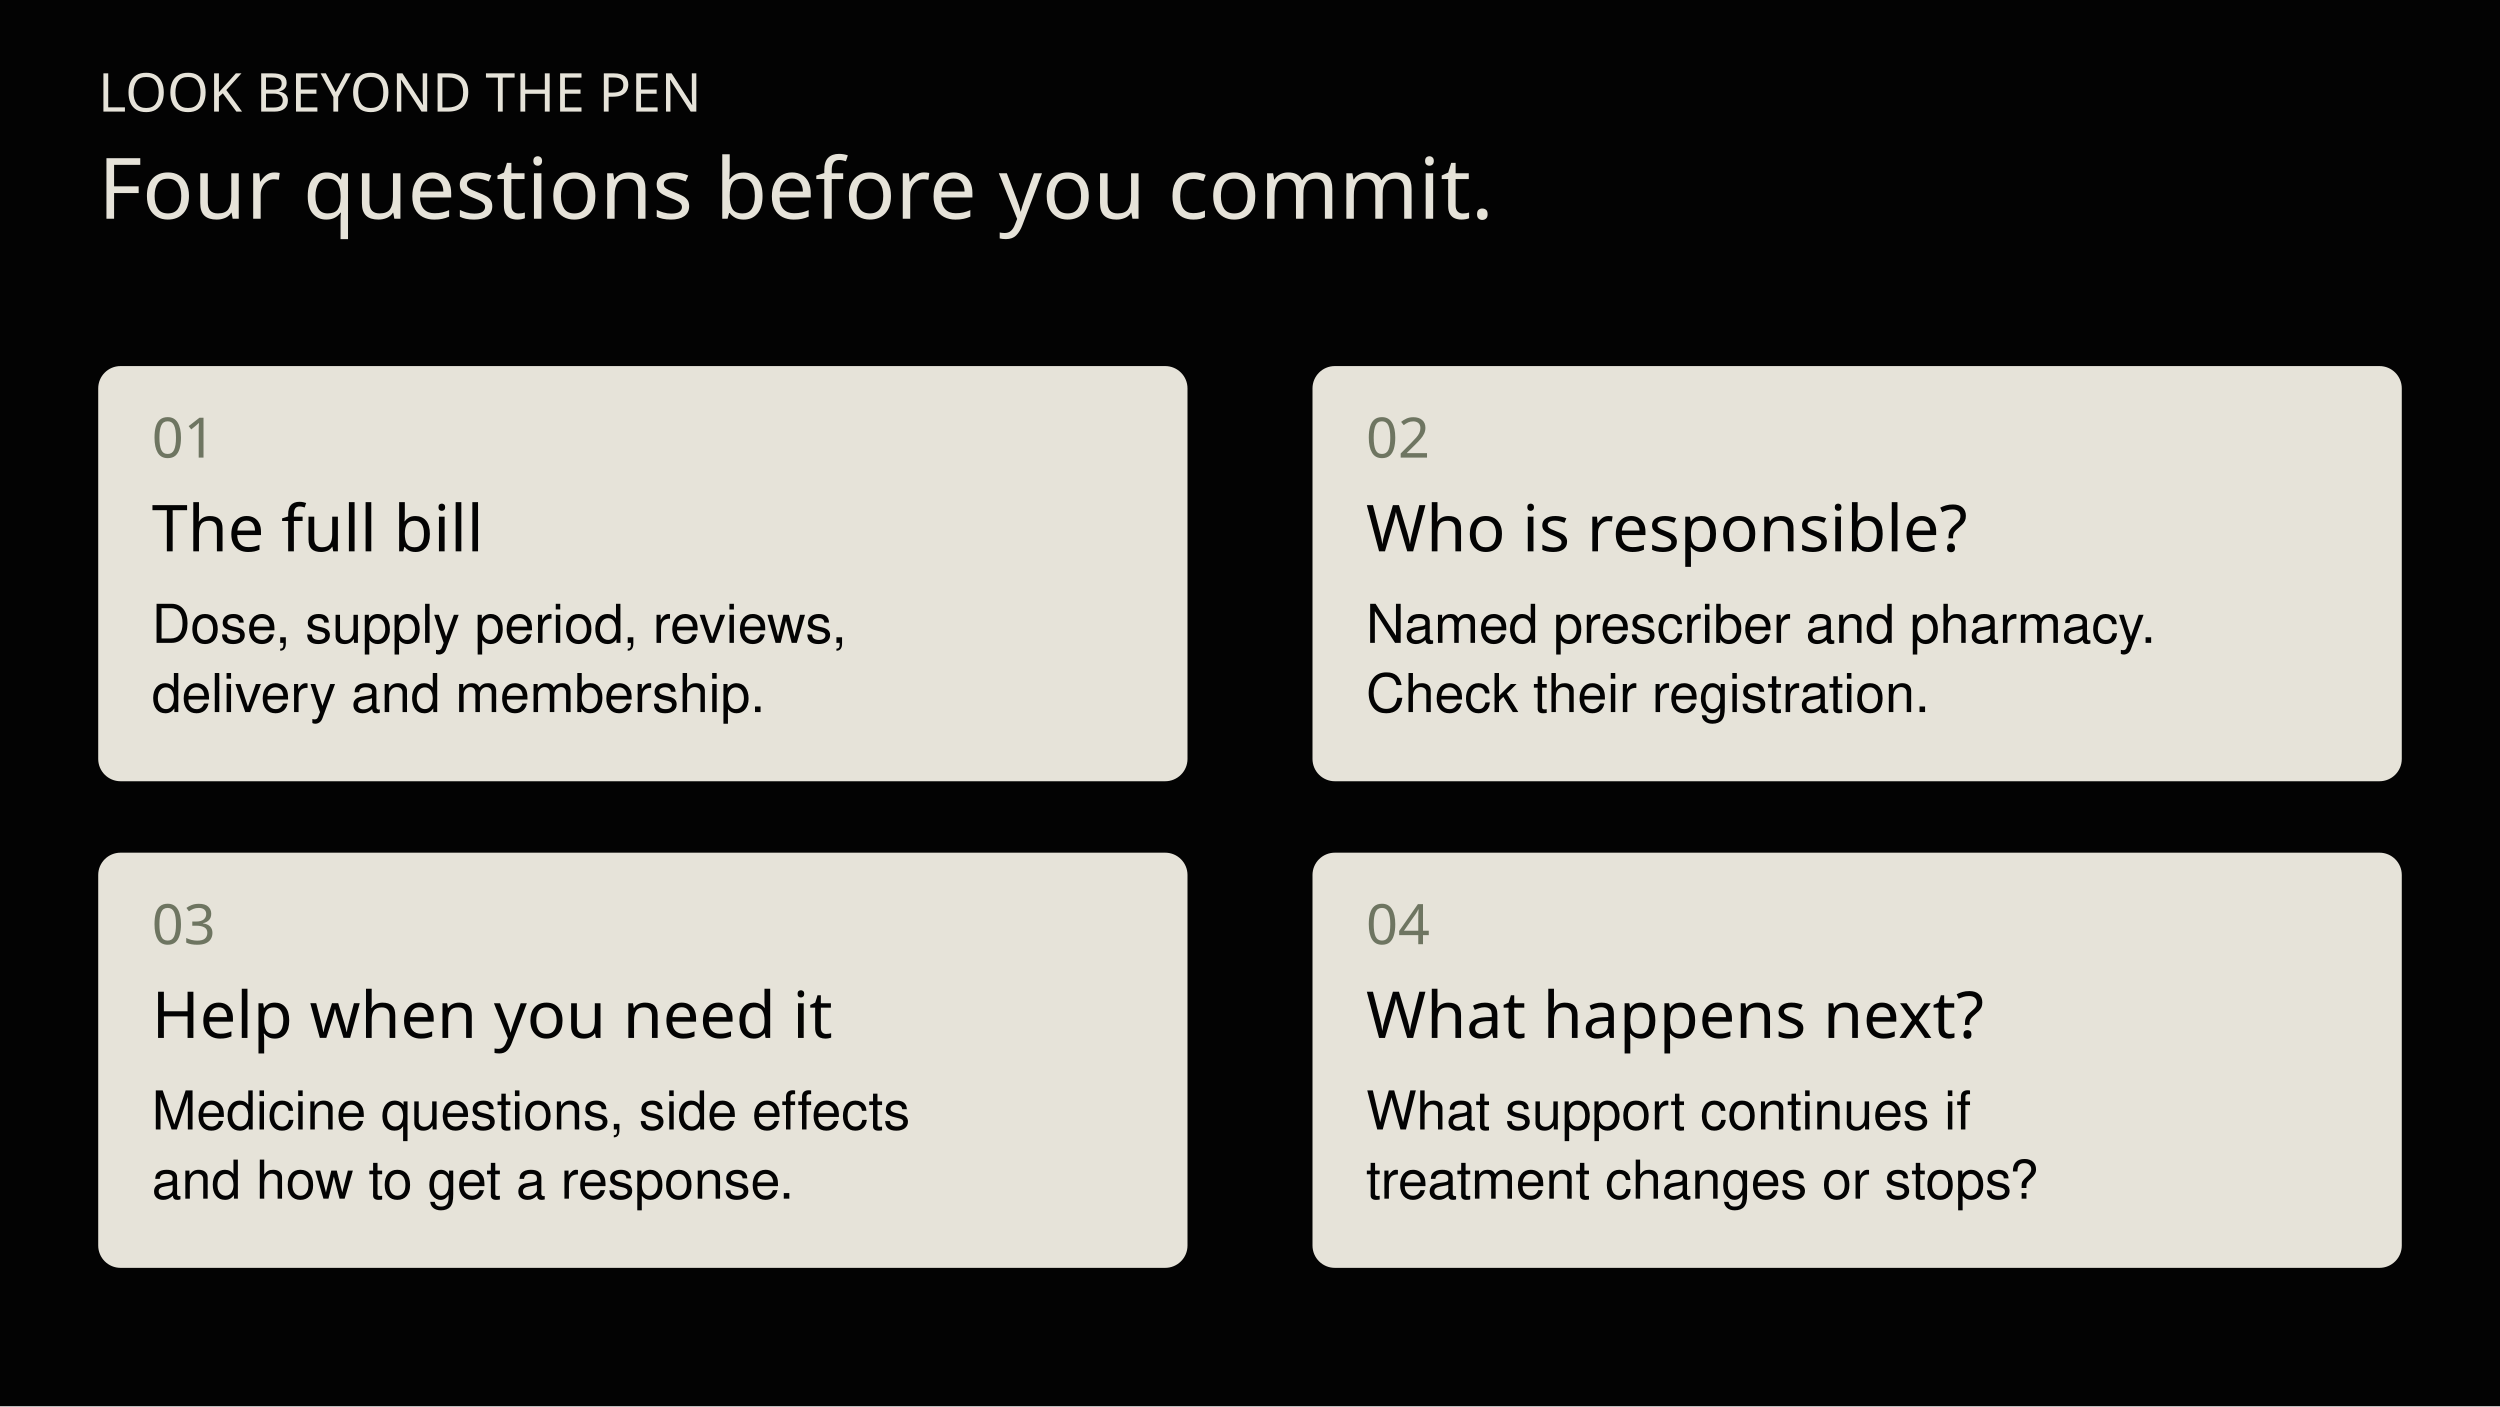
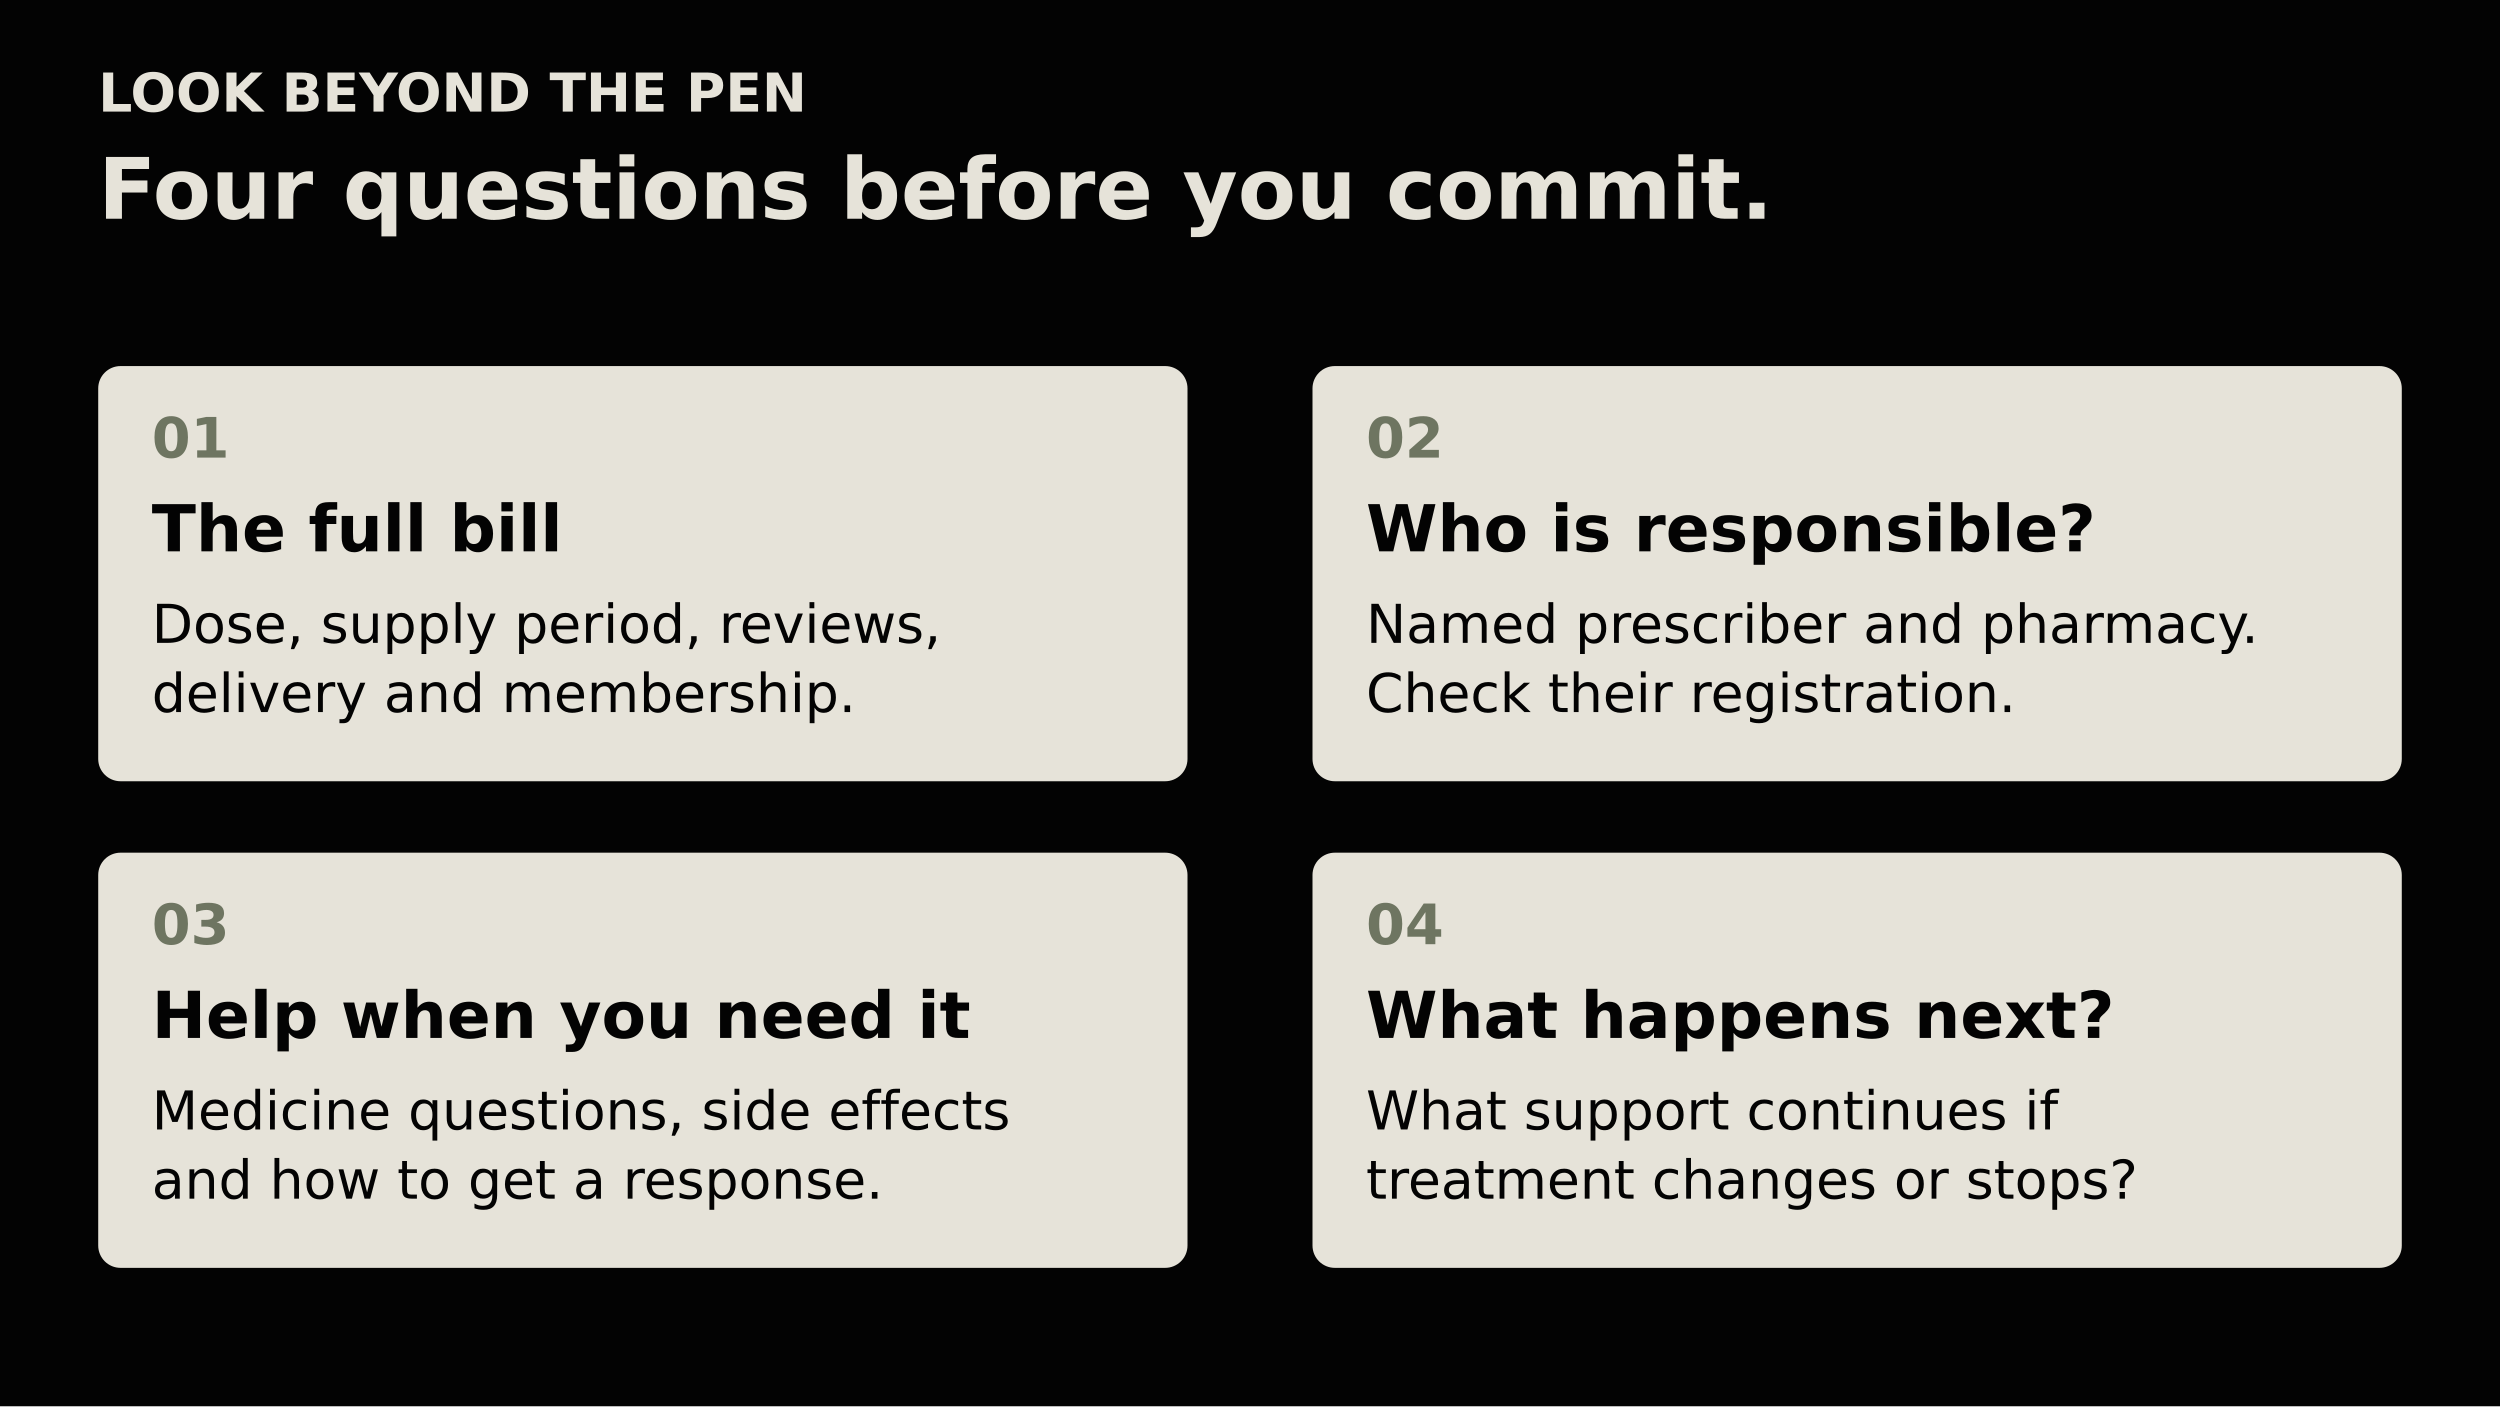
<svg xmlns="http://www.w3.org/2000/svg" width="1120" height="630" preserveAspectRatio="xMinYMin meet" viewBox="0 0 1120 630" version="1.0" fill-rule="evenodd">
  <clipPath id="clip">
    <rect x="0" y="0" width="1120" height="630" />
  </clipPath>
  <g id="group" transform="scale(1,-1) translate(0,-630)" style="clip-path: url(#clip)">
    <g transform="">
      <rect x="0" y="0" width="1120" height="630" style="stroke: rgb(0%,0%,0%); stroke-linecap: butt; stroke-width: 0; fill: rgb(1%,1%,1%); fill-rule: evenodd;" />
-       <text x="44" y="580" style="font-family: Helvetica-Bold; font-size: 24px;fill: rgb(90%,89%,85%); stroke:none;" transform="translate(0,1160) scale(1,-1)">LOOK BEYOND THE PEN</text>
-       <text x="44" y="532" style="font-family: Helvetica-Bold; font-size: 38px;fill: rgb(90%,89%,85%); stroke:none;" transform="translate(0,1064) scale(1,-1)">Four questions before you commit.</text>
+       <text x="44" y="580" style="font-family: DejaVu Sans, Arial, sans-serif; font-weight: 700; font-size: 24px;fill: rgb(90%,89%,85%); stroke:none;" transform="translate(0,1160) scale(1,-1)">LOOK BEYOND THE PEN</text>
+       <text x="44" y="532" style="font-family: DejaVu Sans, Arial, sans-serif; font-weight: 700; font-size: 38px;fill: rgb(90%,89%,85%); stroke:none;" transform="translate(0,1064) scale(1,-1)">Four questions before you commit.</text>
      <rect x="44" y="280" width="488" height="186" rx="10" ry="10" style="stroke: rgb(0%,0%,0%); stroke-linecap: butt; stroke-width: 0; fill: rgb(90%,89%,85%); fill-rule: evenodd;" />
-       <text x="68" y="425" style="font-family: Helvetica-Bold; font-size: 25px;fill: rgb(43%,46%,38%); stroke:none;" transform="translate(0,850) scale(1,-1)">01</text>
-       <text x="68" y="383" style="font-family: Helvetica-Bold; font-size: 29px;fill: rgb(1%,1%,1%); stroke:none;" transform="translate(0,766) scale(1,-1)">The full bill</text>
-       <text x="68" y="342" style="font-family: Helvetica; font-size: 24px;fill: rgb(1%,1%,1%); stroke:none;" transform="translate(0,684) scale(1,-1)">Dose, supply period, reviews,</text>
-       <text x="68" y="311" style="font-family: Helvetica; font-size: 24px;fill: rgb(1%,1%,1%); stroke:none;" transform="translate(0,622) scale(1,-1)">delivery and membership.</text>
+       <text x="68" y="425" style="font-family: DejaVu Sans, Arial, sans-serif; font-weight: 700; font-size: 25px;fill: rgb(43%,46%,38%); stroke:none;" transform="translate(0,850) scale(1,-1)">01</text>
+       <text x="68" y="383" style="font-family: DejaVu Sans, Arial, sans-serif; font-weight: 700; font-size: 29px;fill: rgb(1%,1%,1%); stroke:none;" transform="translate(0,766) scale(1,-1)">The full bill</text>
+       <text x="68" y="342" style="font-family: DejaVu Sans, Arial, sans-serif; font-size: 24px;fill: rgb(1%,1%,1%); stroke:none;" transform="translate(0,684) scale(1,-1)">Dose, supply period, reviews,</text>
+       <text x="68" y="311" style="font-family: DejaVu Sans, Arial, sans-serif; font-size: 24px;fill: rgb(1%,1%,1%); stroke:none;" transform="translate(0,622) scale(1,-1)">delivery and membership.</text>
      <rect x="588" y="280" width="488" height="186" rx="10" ry="10" style="stroke: rgb(0%,0%,0%); stroke-linecap: butt; stroke-width: 0; fill: rgb(90%,89%,85%); fill-rule: evenodd;" />
-       <text x="612" y="425" style="font-family: Helvetica-Bold; font-size: 25px;fill: rgb(43%,46%,38%); stroke:none;" transform="translate(0,850) scale(1,-1)">02</text>
-       <text x="612" y="383" style="font-family: Helvetica-Bold; font-size: 29px;fill: rgb(1%,1%,1%); stroke:none;" transform="translate(0,766) scale(1,-1)">Who is responsible?</text>
-       <text x="612" y="342" style="font-family: Helvetica; font-size: 24px;fill: rgb(1%,1%,1%); stroke:none;" transform="translate(0,684) scale(1,-1)">Named prescriber and pharmacy.</text>
-       <text x="612" y="311" style="font-family: Helvetica; font-size: 24px;fill: rgb(1%,1%,1%); stroke:none;" transform="translate(0,622) scale(1,-1)">Check their registration.</text>
+       <text x="612" y="425" style="font-family: DejaVu Sans, Arial, sans-serif; font-weight: 700; font-size: 25px;fill: rgb(43%,46%,38%); stroke:none;" transform="translate(0,850) scale(1,-1)">02</text>
+       <text x="612" y="383" style="font-family: DejaVu Sans, Arial, sans-serif; font-weight: 700; font-size: 29px;fill: rgb(1%,1%,1%); stroke:none;" transform="translate(0,766) scale(1,-1)">Who is responsible?</text>
+       <text x="612" y="342" style="font-family: DejaVu Sans, Arial, sans-serif; font-size: 24px;fill: rgb(1%,1%,1%); stroke:none;" transform="translate(0,684) scale(1,-1)">Named prescriber and pharmacy.</text>
+       <text x="612" y="311" style="font-family: DejaVu Sans, Arial, sans-serif; font-size: 24px;fill: rgb(1%,1%,1%); stroke:none;" transform="translate(0,622) scale(1,-1)">Check their registration.</text>
      <rect x="44" y="62" width="488" height="186" rx="10" ry="10" style="stroke: rgb(0%,0%,0%); stroke-linecap: butt; stroke-width: 0; fill: rgb(90%,89%,85%); fill-rule: evenodd;" />
-       <text x="68" y="207" style="font-family: Helvetica-Bold; font-size: 25px;fill: rgb(43%,46%,38%); stroke:none;" transform="translate(0,414) scale(1,-1)">03</text>
-       <text x="68" y="165" style="font-family: Helvetica-Bold; font-size: 29px;fill: rgb(1%,1%,1%); stroke:none;" transform="translate(0,330) scale(1,-1)">Help when you need it</text>
-       <text x="68" y="124" style="font-family: Helvetica; font-size: 24px;fill: rgb(1%,1%,1%); stroke:none;" transform="translate(0,248) scale(1,-1)">Medicine questions, side effects</text>
-       <text x="68" y="93" style="font-family: Helvetica; font-size: 24px;fill: rgb(1%,1%,1%); stroke:none;" transform="translate(0,186) scale(1,-1)">and how to get a response.</text>
+       <text x="68" y="207" style="font-family: DejaVu Sans, Arial, sans-serif; font-weight: 700; font-size: 25px;fill: rgb(43%,46%,38%); stroke:none;" transform="translate(0,414) scale(1,-1)">03</text>
+       <text x="68" y="165" style="font-family: DejaVu Sans, Arial, sans-serif; font-weight: 700; font-size: 29px;fill: rgb(1%,1%,1%); stroke:none;" transform="translate(0,330) scale(1,-1)">Help when you need it</text>
+       <text x="68" y="124" style="font-family: DejaVu Sans, Arial, sans-serif; font-size: 24px;fill: rgb(1%,1%,1%); stroke:none;" transform="translate(0,248) scale(1,-1)">Medicine questions, side effects</text>
+       <text x="68" y="93" style="font-family: DejaVu Sans, Arial, sans-serif; font-size: 24px;fill: rgb(1%,1%,1%); stroke:none;" transform="translate(0,186) scale(1,-1)">and how to get a response.</text>
      <rect x="588" y="62" width="488" height="186" rx="10" ry="10" style="stroke: rgb(0%,0%,0%); stroke-linecap: butt; stroke-width: 0; fill: rgb(90%,89%,85%); fill-rule: evenodd;" />
-       <text x="612" y="207" style="font-family: Helvetica-Bold; font-size: 25px;fill: rgb(43%,46%,38%); stroke:none;" transform="translate(0,414) scale(1,-1)">04</text>
-       <text x="612" y="165" style="font-family: Helvetica-Bold; font-size: 29px;fill: rgb(1%,1%,1%); stroke:none;" transform="translate(0,330) scale(1,-1)">What happens next?</text>
-       <text x="612" y="124" style="font-family: Helvetica; font-size: 24px;fill: rgb(1%,1%,1%); stroke:none;" transform="translate(0,248) scale(1,-1)">What support continues if</text>
-       <text x="612" y="93" style="font-family: Helvetica; font-size: 24px;fill: rgb(1%,1%,1%); stroke:none;" transform="translate(0,186) scale(1,-1)">treatment changes or stops?</text>
+       <text x="612" y="207" style="font-family: DejaVu Sans, Arial, sans-serif; font-weight: 700; font-size: 25px;fill: rgb(43%,46%,38%); stroke:none;" transform="translate(0,414) scale(1,-1)">04</text>
+       <text x="612" y="165" style="font-family: DejaVu Sans, Arial, sans-serif; font-weight: 700; font-size: 29px;fill: rgb(1%,1%,1%); stroke:none;" transform="translate(0,330) scale(1,-1)">What happens next?</text>
+       <text x="612" y="124" style="font-family: DejaVu Sans, Arial, sans-serif; font-size: 24px;fill: rgb(1%,1%,1%); stroke:none;" transform="translate(0,248) scale(1,-1)">What support continues if</text>
+       <text x="612" y="93" style="font-family: DejaVu Sans, Arial, sans-serif; font-size: 24px;fill: rgb(1%,1%,1%); stroke:none;" transform="translate(0,186) scale(1,-1)">treatment changes or stops?</text>
    </g>
  </g>
</svg>
